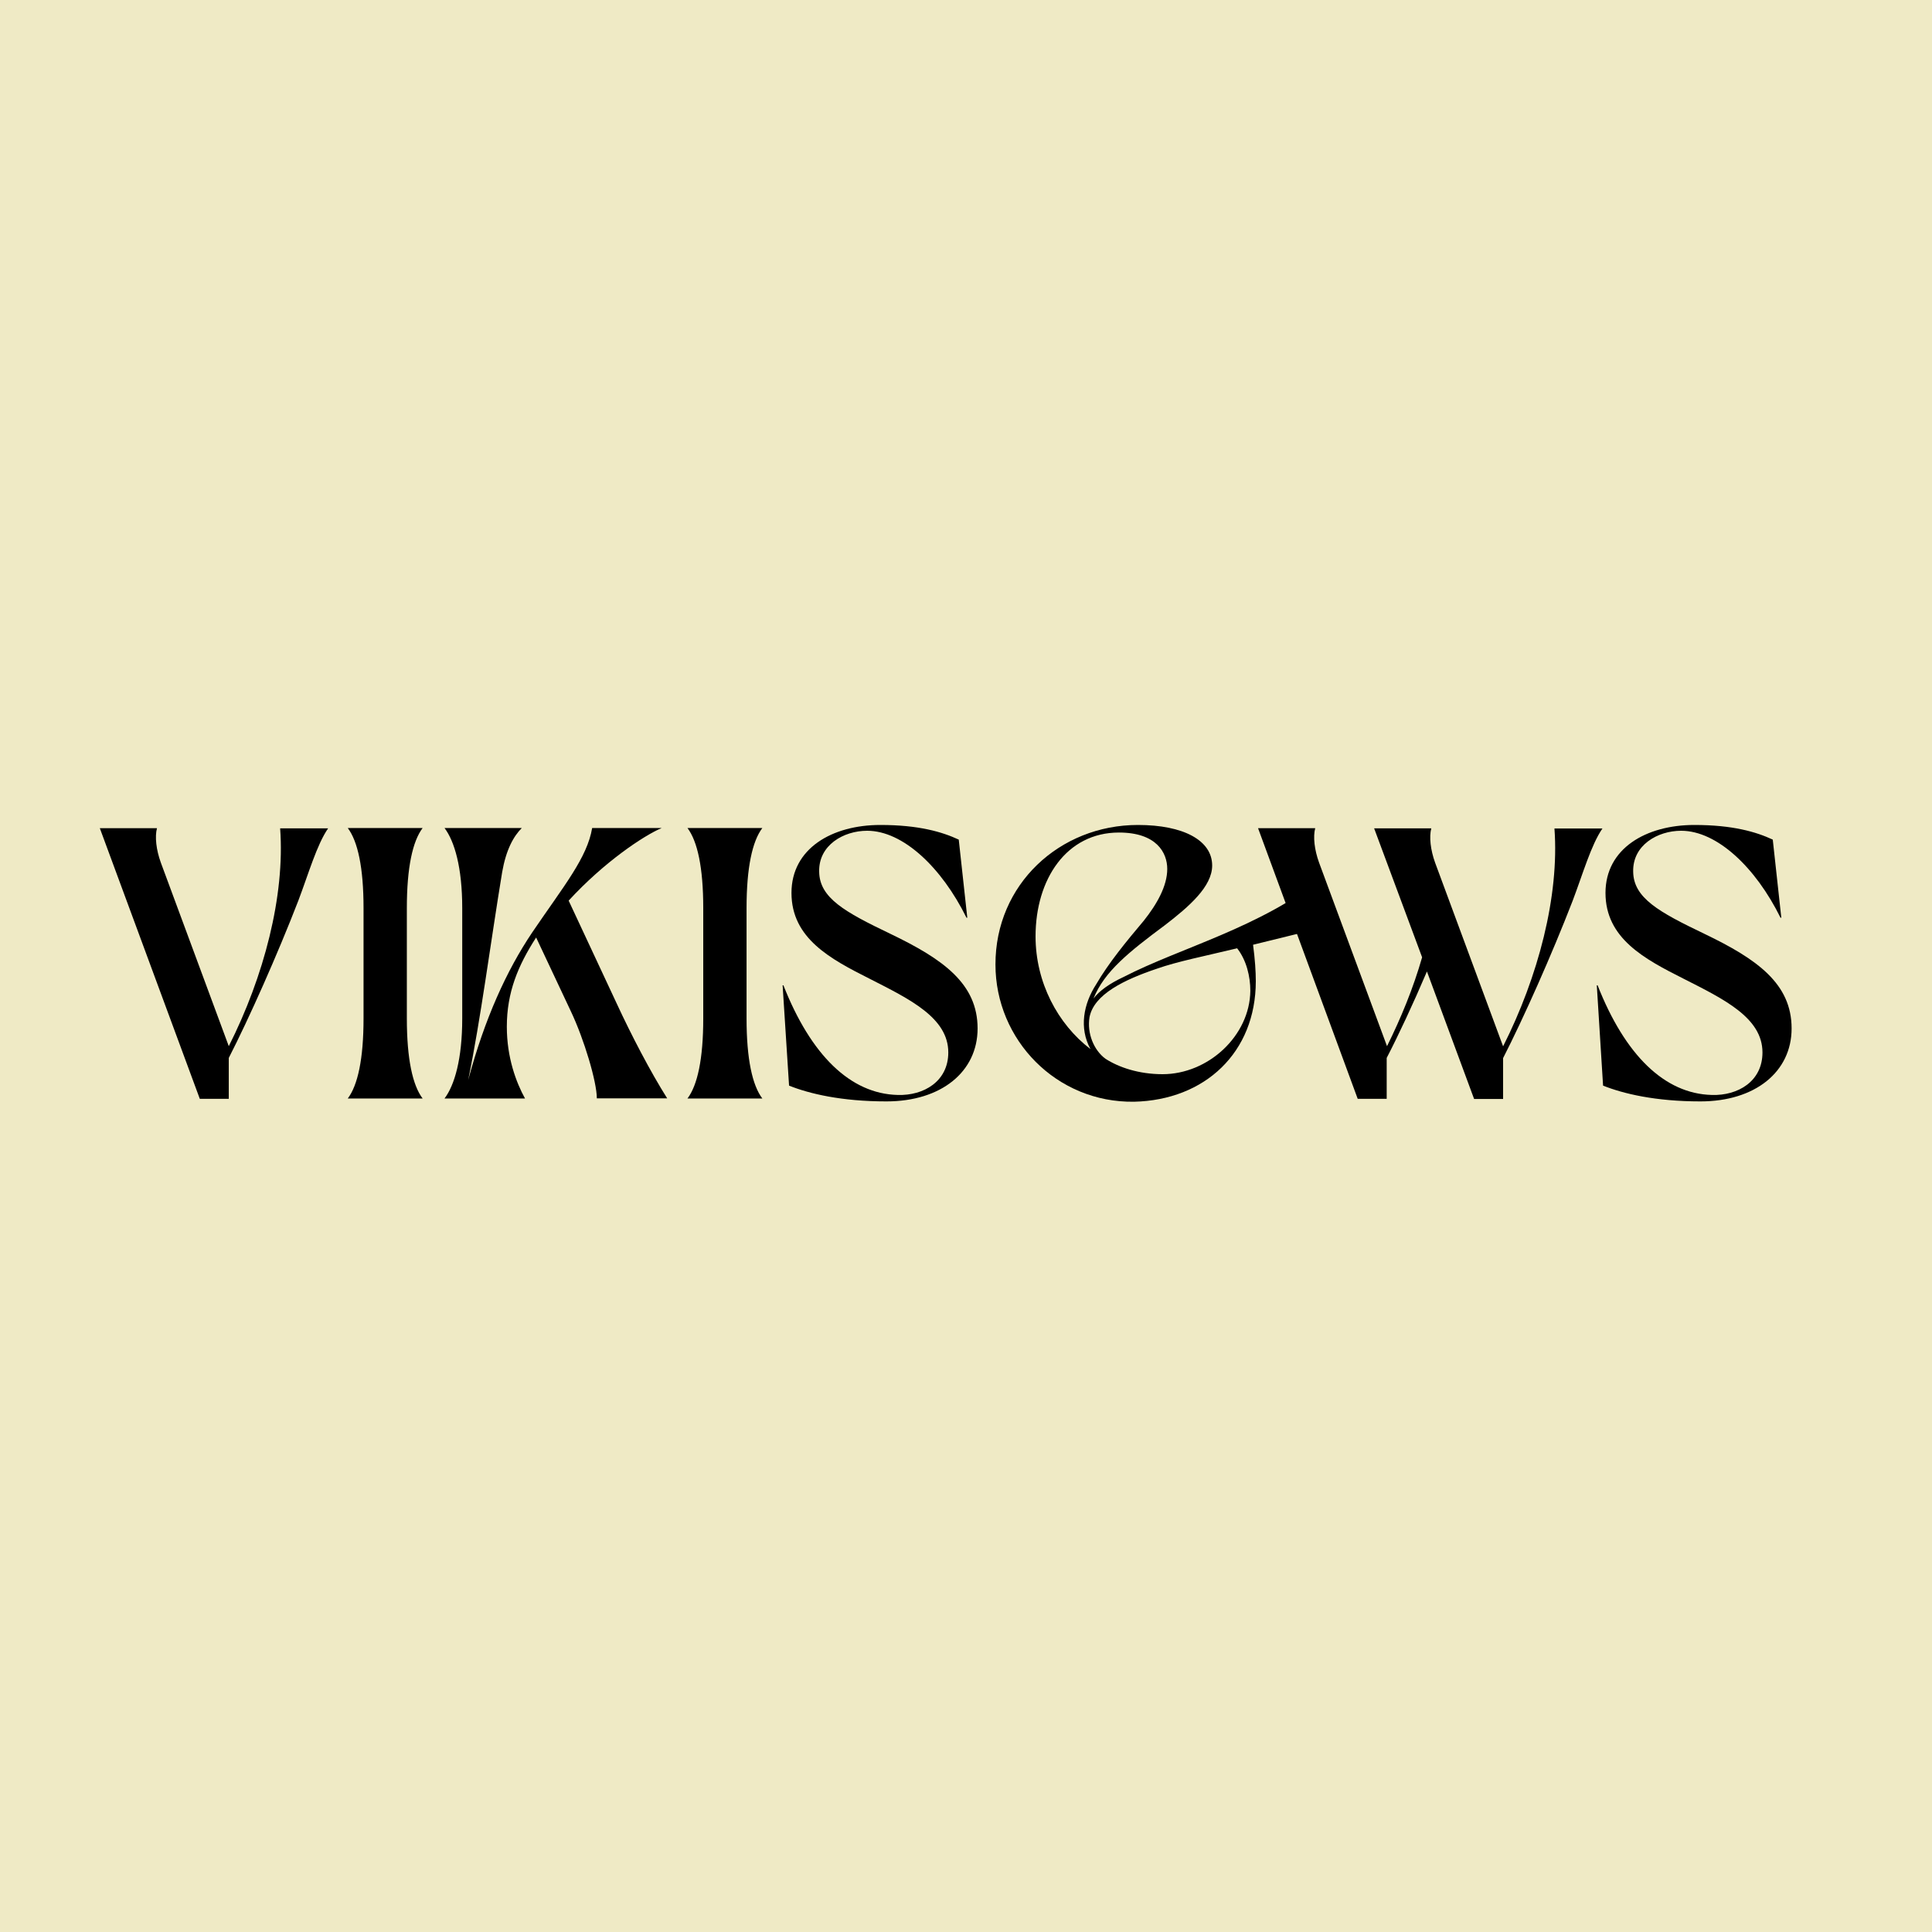
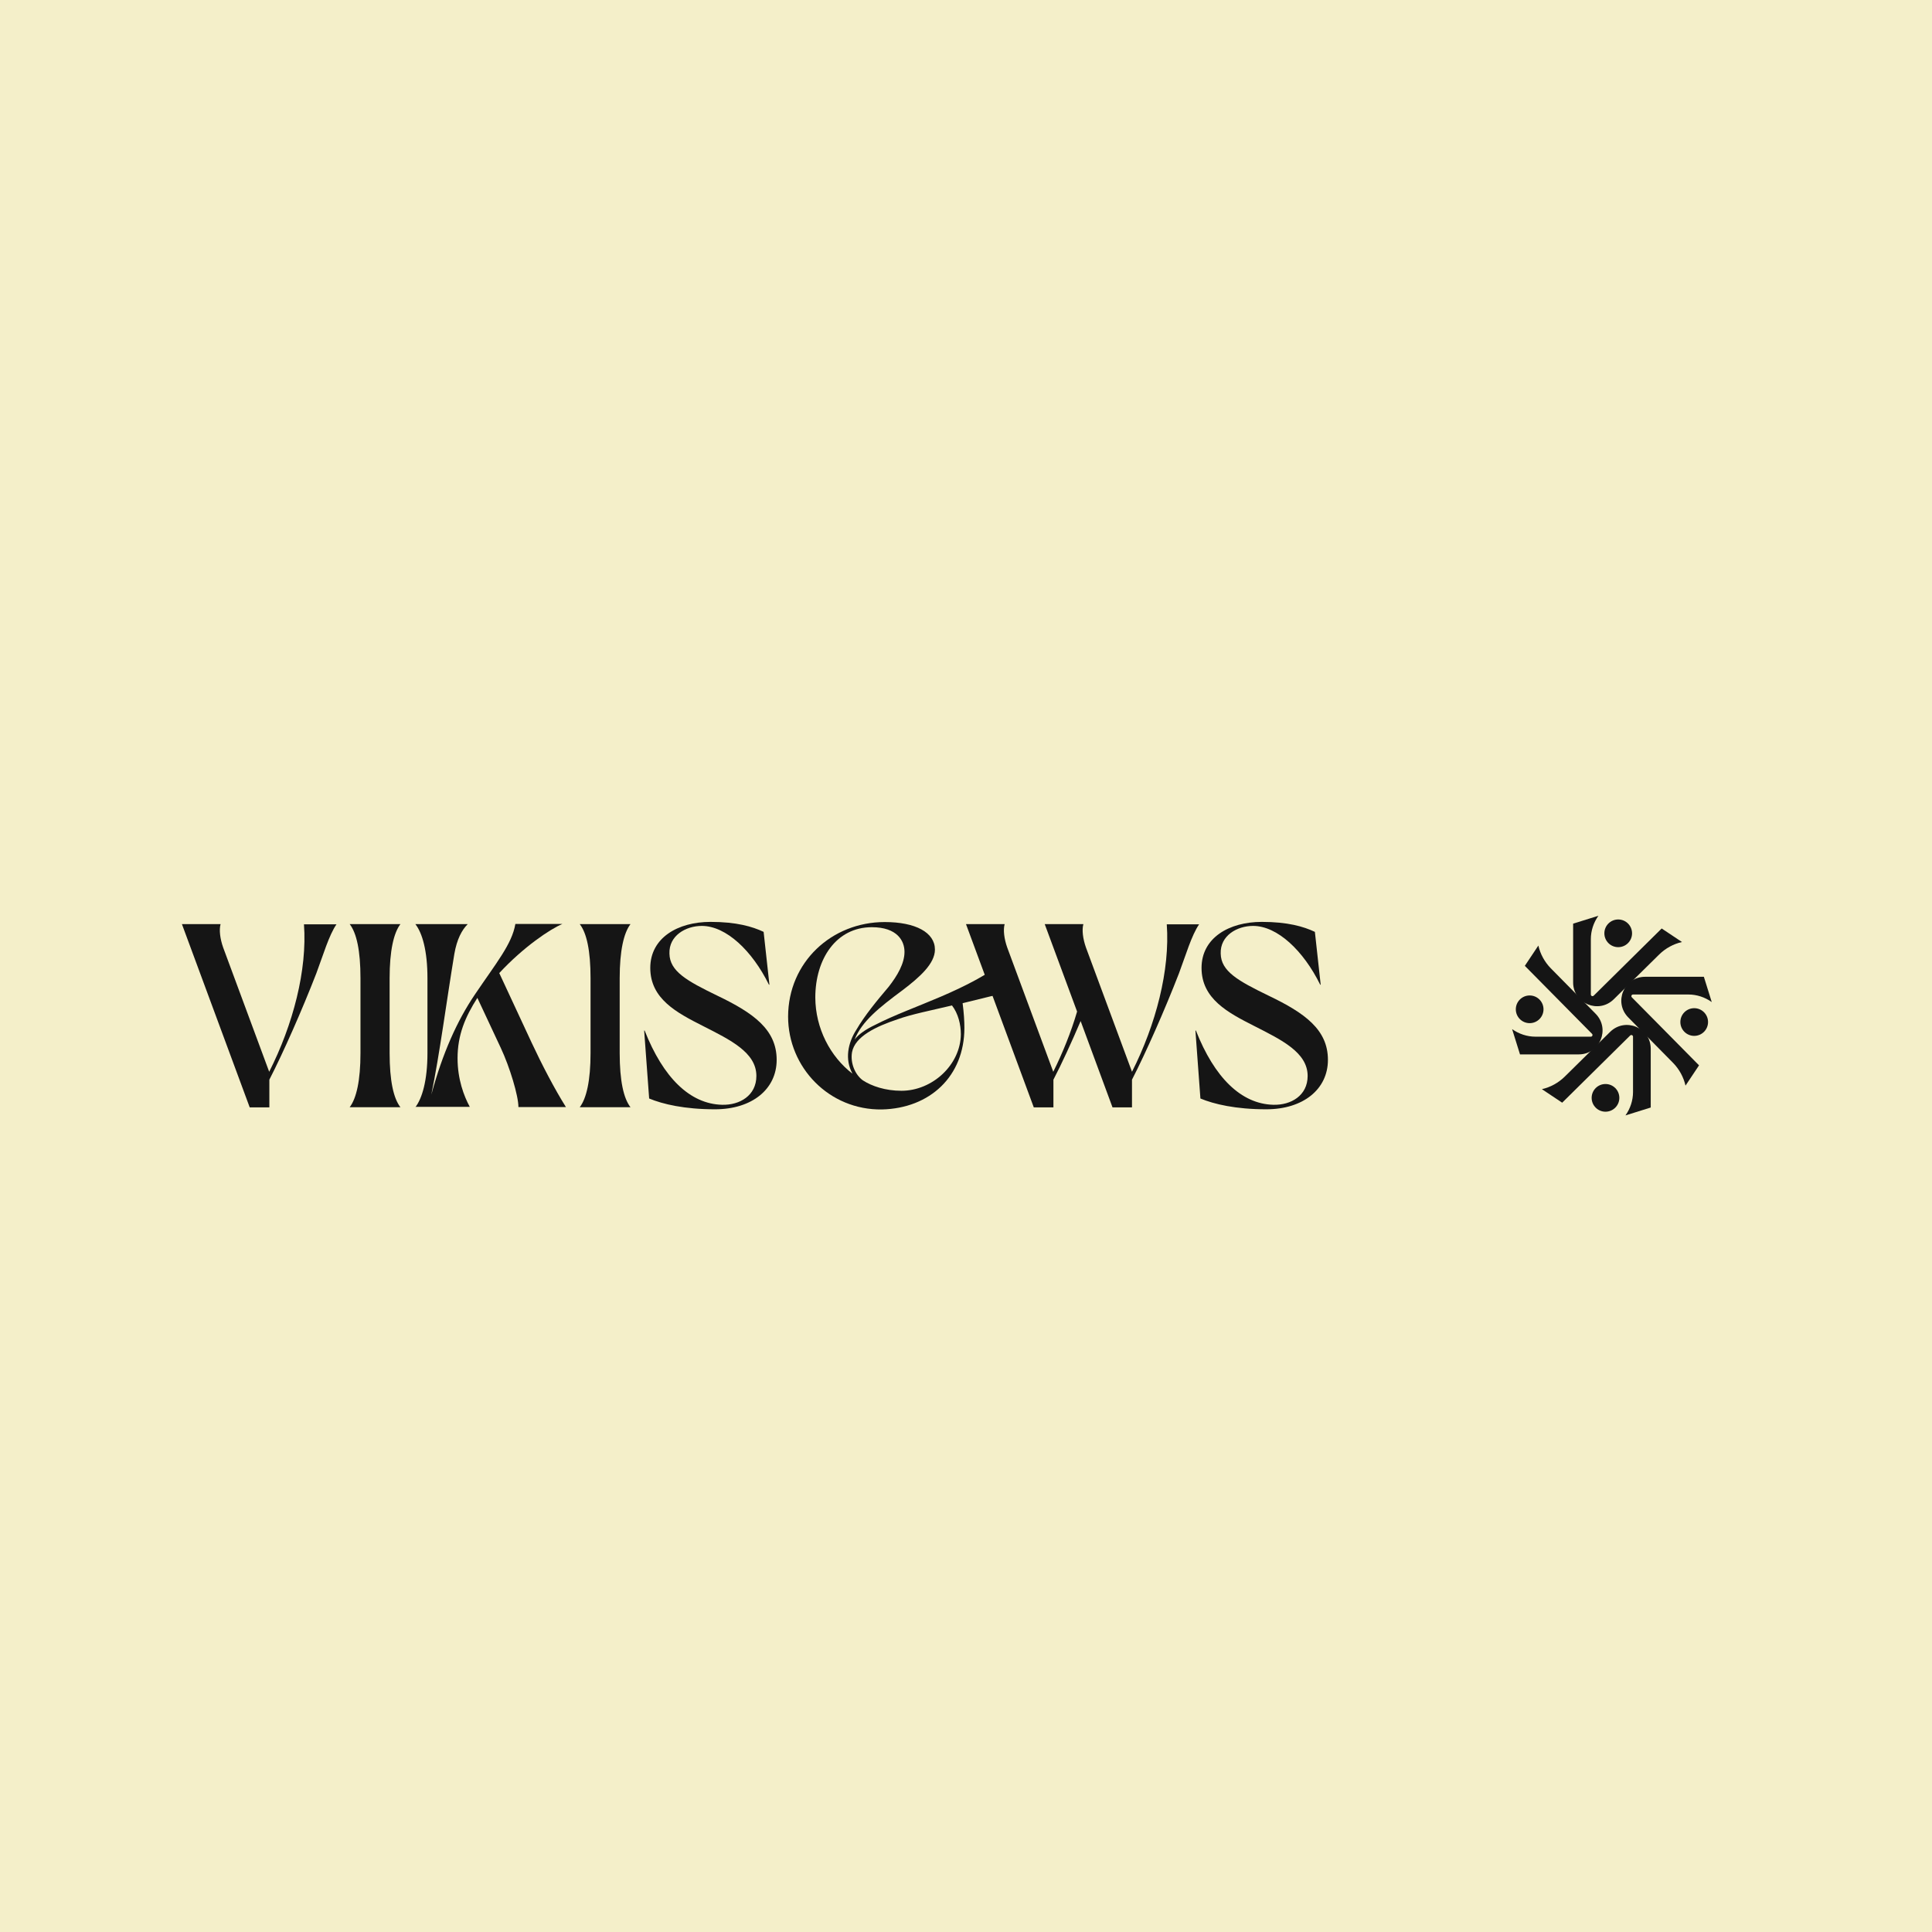
<svg xmlns="http://www.w3.org/2000/svg" version="1.1" id="Layer_1" x="0px" y="0px" viewBox="0 0 1200 1200" style="enable-background:new 0 0 1200 1200;" xml:space="preserve">
  <style type="text/css">
- 	.st0{fill:#EFEAC5;}
+ 	.st0{fill:#F4EFC9;}
+ 	.st1{fill:#151515;}
</style>
  <rect class="st0" width="1200" height="1200" />
  <g>
-     <path d="M62,514.4h35.5c-1.4,5.3-0.5,13.4,2.4,21.4l42.2,114c21.8-43.2,35-93.3,31.9-135.3h29.8c-7,10.1-12.2,28.3-18.5,44.9   c-13,33.6-30.5,72.9-43.2,97.7v25.4h-18L62,514.4z" />
-     <path d="M216,682.3c6.2-8.2,9.8-24.5,9.8-49.7V564c0-25.2-3.6-41.5-9.8-49.7h46.5c-6.2,8.2-9.8,24.5-9.8,49.7v68.6   c0,25.2,3.6,41.5,9.8,49.7H216z" />
-     <path d="M276.1,682.3c6.2-8.2,11-24.5,11-49.7V564c0-25.2-4.8-41.5-11-49.7h48c-5.3,5.3-9.8,13.7-12.2,27.4   c-7.2,43.7-13.4,91.9-21.1,129.1c10.3-38.2,23.8-67.9,39.8-91.7c19.7-29,34.1-46.3,37.2-64.8H411c-11,4.6-35.8,21.1-57.8,45.1   l29.8,63.8c9.1,19.7,21.1,42.7,31.4,59h-43.7c0-10.3-7.9-36.7-16.1-54L333,582.3c-11.3,17.5-18.2,34.1-18.2,55.4   c0,19.2,5.8,34.6,11.3,44.6H276.1z" />
-     <path d="M427,682.3c6.2-8.2,9.8-24.5,9.8-49.7V564c0-25.2-3.6-41.5-9.8-49.7h46.5c-6.2,8.2-9.8,24.5-9.8,49.7v68.6   c0,25.2,3.6,41.5,9.8,49.7H427z" />
-     <path d="M486.1,612h0.5c17,43.2,41.5,67.4,71,68.1c16.1,0.5,31.4-8.4,31.4-26.4c0-21.6-24-33.1-48.9-45.8   c-24.2-12.2-48.5-25-48.5-53.3c0-27.6,25.2-42.2,55.2-42.2c23.8,0,38.4,4.3,48.7,9.1l5.3,48.5h-0.5c-15.4-31.2-39.4-54-61.7-54   c-14.6,0-30.2,8.9-29.8,25.4c0.2,16.3,15.8,25,44.2,38.6c32.9,15.8,54.2,31,54.2,58.8c0,26.9-22.6,45.3-56.6,45.3   c-28.1,0-48-4.8-60.5-9.8L486.1,612z" />
-     <path d="M706.8,512.4c28.3,0,46.1,9.6,46.1,25.2c0,13-14.2,25.4-29.3,37c-22.3,16.6-37.7,28.8-44.4,45.6   c3.6-4.8,10.1-9.4,18.7-13.4c35.3-18.2,84.7-30.5,124.3-62.1V576l-43.9,10.8c1.2,9.1,1.7,16.6,1.7,22.6c0,44.4-31.7,73.9-75.6,74.9   c-48.2,0.7-86.1-38.4-86.1-85.2C618.2,549.4,658.1,512.4,706.8,512.4z M677.3,651.6c-7.2-13.2-4.3-28.1,3.6-40.3   c7.7-13.2,18.7-26.6,29.5-39.4c8.2-10.3,14.6-21.6,14.6-32.2c0-10.1-6.7-22.6-30-22.6c-32.6,0-51.8,29-51.8,64.5   C643.2,610.1,656.9,636,677.3,651.6z M686.6,657.6c8.2,5.3,20.6,9.6,35.5,9.6c28.3,0,54.2-23.8,54.5-51.8c0-8.9-2.4-19-8.2-26.4   c-19.9,4.8-37.2,8.2-49.9,12.7c-19.9,6.7-39.1,15.8-41.8,30.2C675.1,641.8,679.4,652.3,686.6,657.6z" />
-     <path d="M781.4,514.4h35.5c-1.4,5.3-0.5,13.4,2.4,21.4l42.2,114c8.6-17.3,16.3-36,21.8-55.2l-29.8-80.1h35.5   c-1.4,5.3-0.5,13.4,2.4,21.4l42.2,114c21.8-43.2,35-93.3,31.9-135.3h29.8c-7,10.1-12.2,28.3-18.5,44.9   c-13,33.6-30.5,72.9-43.2,97.7v25.4h-18l-29.3-79.2c-8.6,20.2-17.8,39.8-25,53.7v25.4h-18L781.4,514.4z" />
-     <path d="M991.8,612h0.5c17,43.2,41.5,67.4,71,68.1c16.1,0.5,31.4-8.4,31.4-26.4c0-21.6-24-33.1-49-45.8   c-24.2-12.2-48.5-25-48.5-53.3c0-27.6,25.2-42.2,55.2-42.2c23.8,0,38.4,4.3,48.7,9.1l5.3,48.5h-0.5c-15.4-31.2-39.4-54-61.7-54   c-14.6,0-30.2,8.9-29.8,25.4c0.2,16.3,15.8,25,44.2,38.6c32.9,15.8,54.2,31,54.2,58.8c0,26.9-22.6,45.3-56.6,45.3   c-28.1,0-48-4.8-60.5-9.8L991.8,612z" />
+     <path class="st1" d="M113,574h24c-1,3.6-0.3,9.1,1.6,14.5l28.6,77.2c14.8-29.2,23.7-63.2,21.6-91.6H209   c-4.7,6.8-8.3,19.2-12.5,30.4c-8.8,22.7-20.6,49.4-29.2,66.1v17.2h-12.2L113,574z" />
+     <path class="st1" d="M217.2,687.7c4.2-5.5,6.7-16.6,6.7-33.6v-46.5c0-17.1-2.4-28.1-6.7-33.6h31.5c-4.2,5.5-6.7,16.6-6.7,33.6v46.5   c0,17.1,2.4,28.1,6.7,33.6H217.2z" />
+     <path class="st1" d="M258,687.7c4.2-5.5,7.5-16.6,7.5-33.6v-46.5c0-17.1-3.2-28.1-7.5-33.6h32.5c-3.6,3.6-6.7,9.3-8.3,18.5   c-4.9,29.6-9.1,62.2-14.3,87.4c7-25.8,16.1-46,27-62.1c13.3-19.7,23.1-31.4,25.2-43.9h29.2c-7.5,3.1-24.2,14.3-39.2,30.5l20.1,43.2   c6.2,13.3,14.3,28.9,21.3,40H322c0-7-5.4-24.9-10.9-36.6l-14.6-31.2c-7.6,11.9-12.3,23.1-12.3,37.5c0,13,3.9,23.4,7.6,30.2H258z" />
+     <path class="st1" d="M360.1,687.7c4.2-5.5,6.7-16.6,6.7-33.6v-46.5c0-17.1-2.4-28.1-6.7-33.6h31.5c-4.2,5.5-6.7,16.6-6.7,33.6v46.5   c0,17.1,2.4,28.1,6.7,33.6H360.1z" />
+     <path class="st1" d="M400.1,640.1h0.3c11.5,29.2,28.1,45.6,48.1,46.1c10.9,0.3,21.3-5.7,21.3-17.9c0-14.6-16.2-22.4-33.1-31   c-16.4-8.3-32.8-16.9-32.8-36.1c0-18.7,17.1-28.6,37.4-28.6c16.1,0,26,2.9,33,6.2l3.6,32.8h-0.3c-10.4-21.1-26.6-36.5-41.7-36.5   c-9.9,0-20.5,6-20.1,17.2c0.2,11,10.7,16.9,29.9,26.2c22.3,10.7,36.7,21,36.7,39.8c0,18.2-15.3,30.7-38.3,30.7   c-19,0-32.5-3.2-40.9-6.7L400.1,640.1z" />
+     <path class="st1" d="M549.5,572.7c19.2,0,31.2,6.5,31.2,17.1c0,8.8-9.6,17.2-19.8,25c-15.1,11.2-25.5,19.5-30.1,30.9   c2.4-3.2,6.8-6.3,12.7-9.1c23.9-12.3,57.3-20.6,84.1-42.1v21.3l-29.7,7.3c0.8,6.2,1.1,11.2,1.1,15.3c0,30.1-21.4,50-51.2,50.7   c-32.7,0.5-58.3-26-58.3-57.7C489.6,597.7,516.5,572.7,549.5,572.7z M529.5,666.9c-4.9-8.9-2.9-19,2.4-27.3   c5.2-8.9,12.7-18,20-26.6c5.5-7,9.9-14.6,9.9-21.8c0-6.8-4.5-15.3-20.3-15.3c-22.1,0-35.1,19.7-35.1,43.7   C506.5,638.8,515.7,656.3,529.5,666.9z M535.9,671c5.5,3.6,14,6.5,24,6.5c19.2,0,36.7-16.1,36.9-35.1c0-6-1.6-12.8-5.5-17.9   c-13.5,3.2-25.2,5.5-33.8,8.6c-13.5,4.5-26.5,10.7-28.3,20.5C528.1,660.2,531,667.4,535.9,671z" />
+     <path class="st1" d="M600,574h24c-1,3.6-0.3,9.1,1.6,14.5l28.6,77.2c5.8-11.7,11-24.4,14.8-37.4L648.9,574h24   c-1,3.6-0.3,9.1,1.6,14.5l28.6,77.2c14.8-29.2,23.7-63.2,21.6-91.6h20.1c-4.7,6.8-8.3,19.2-12.5,30.4   c-8.8,22.7-20.6,49.4-29.2,66.1v17.2H691l-19.8-53.6c-5.8,13.6-12,27-16.9,36.4v17.2h-12.2L600,574z" />
+     <path class="st1" d="M742.5,640.1h0.3c11.5,29.2,28.1,45.6,48.1,46.1c10.9,0.3,21.3-5.7,21.3-17.9c0-14.6-16.2-22.4-33.1-31   c-16.4-8.3-32.8-16.9-32.8-36.1c0-18.7,17.1-28.6,37.4-28.6c16.1,0,26,2.9,33,6.2l3.6,32.8h-0.3c-10.4-21.1-26.6-36.5-41.7-36.5   c-9.9,0-20.5,6-20.1,17.2c0.2,11,10.7,16.9,29.9,26.2c22.3,10.7,36.7,21,36.7,39.8c0,18.2-15.3,30.7-38.3,30.7   c-19,0-32.5-3.2-40.9-6.7L742.5,640.1z" />
+   </g>
+   <g>
+     <g>
+       <g>
+         <path class="st1" d="M977.1,573.7v36.5c0,13.1,15.8,19.7,25.2,10.5l28.3-27.9c3.9-3.8,8.8-6.5,14.1-7.7l0,0l-12.6-8.4l-42.2,41.7     c-0.7,0.7-1.8,0.2-1.8-0.7v-34.4c0-5.2,1.7-10.3,4.7-14.5h0L977.1,573.7z" />
+         <circle class="st1" cx="1005.1" cy="579.7" r="8.6" />
+       </g>
+       <g>
+         <path class="st1" d="M1025.3,687.9v-36.5c0-13.1-15.8-19.7-25.2-10.5l-28.3,27.9c-3.9,3.8-8.8,6.5-14.1,7.7l0,0l12.6,8.4     l42.2-41.7c0.7-0.7,1.8-0.2,1.8,0.7v34.4c0,5.2-1.7,10.3-4.7,14.5l0,0L1025.3,687.9z" />
+         <circle class="st1" cx="997.2" cy="681.9" r="8.6" />
+       </g>
+     </g>
+     <g>
+       <g>
+         <path class="st1" d="M1058.3,606.7h-36.5c-13.1,0-19.7,15.8-10.5,25.2l27.9,28.3c3.8,3.9,6.5,8.8,7.7,14.1l0,0l8.4-12.6     l-41.7-42.2c-0.7-0.7-0.2-1.8,0.7-1.8h34.4c5.2,0,10.3,1.7,14.5,4.7l0,0L1058.3,606.7z" />
+         <circle class="st1" cx="1052.3" cy="634.8" r="8.6" />
+       </g>
+       <g>
+         <path class="st1" d="M944.1,654.9h36.5c13.1,0,19.7-15.8,10.5-25.2l-27.9-28.3c-3.8-3.9-6.5-8.8-7.7-14.1l0,0l-8.4,12.6     l41.7,42.2c0.7,0.7,0.2,1.8-0.7,1.8h-34.4c-5.2,0-10.3-1.7-14.5-4.7l0,0L944.1,654.9z" />
+         <circle class="st1" cx="950.1" cy="626.9" r="8.6" />
+       </g>
+     </g>
  </g>
</svg>
